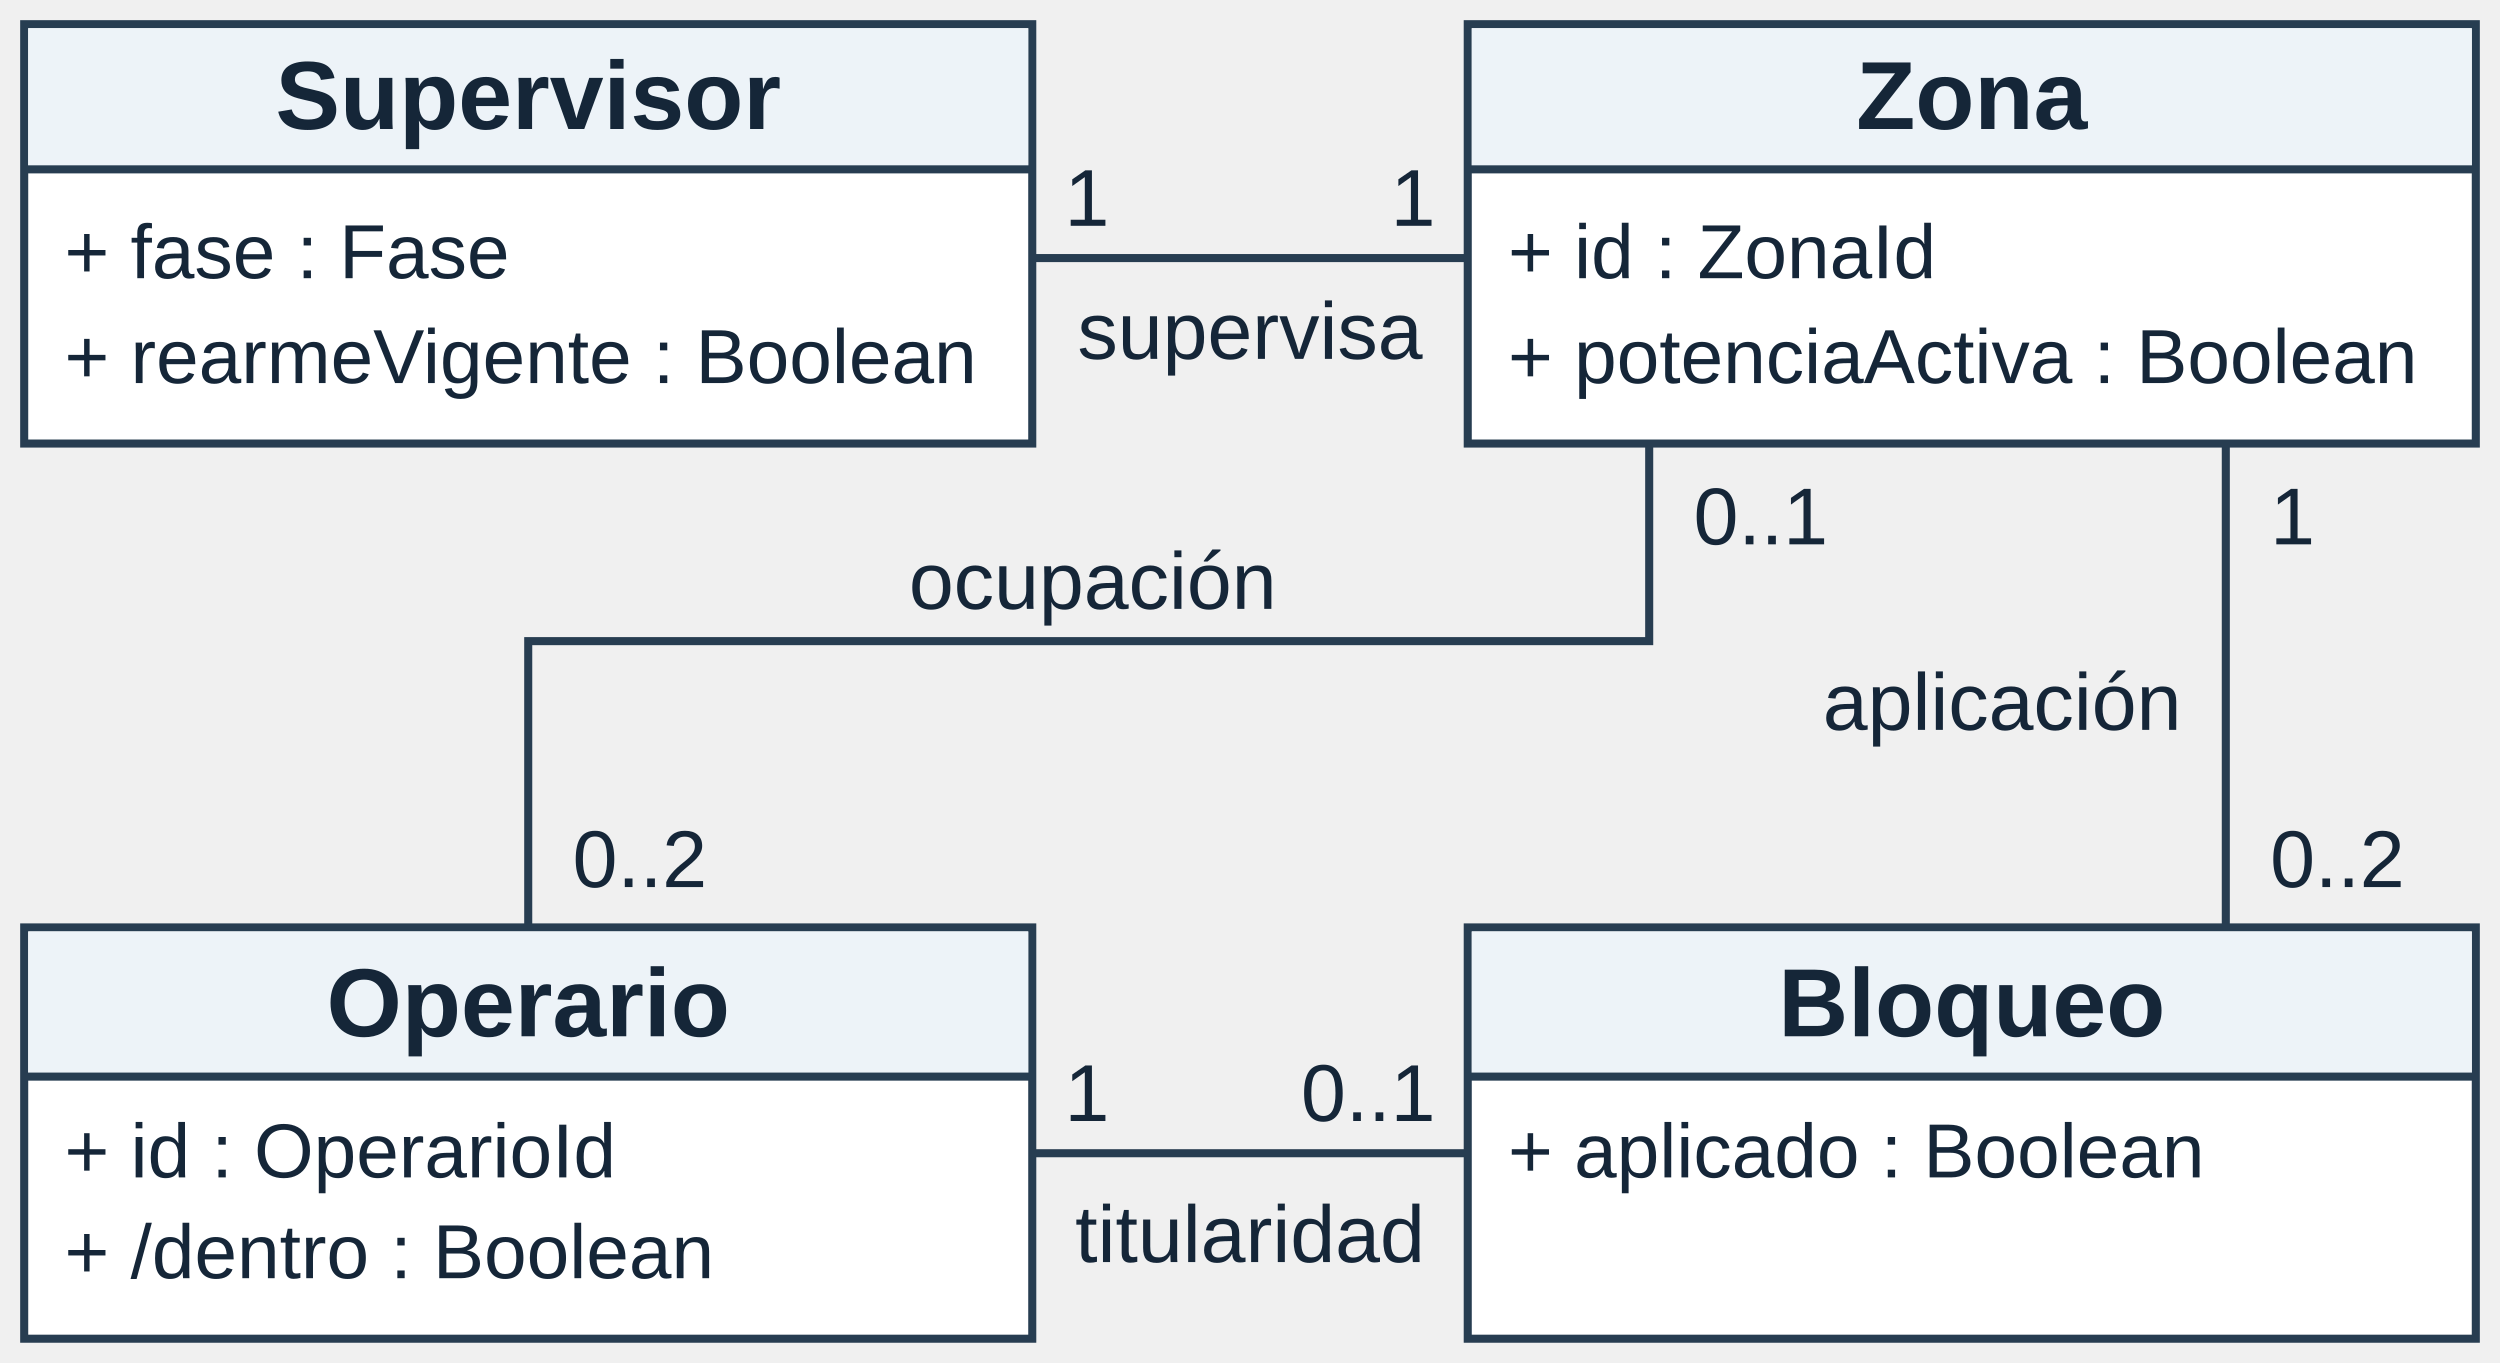
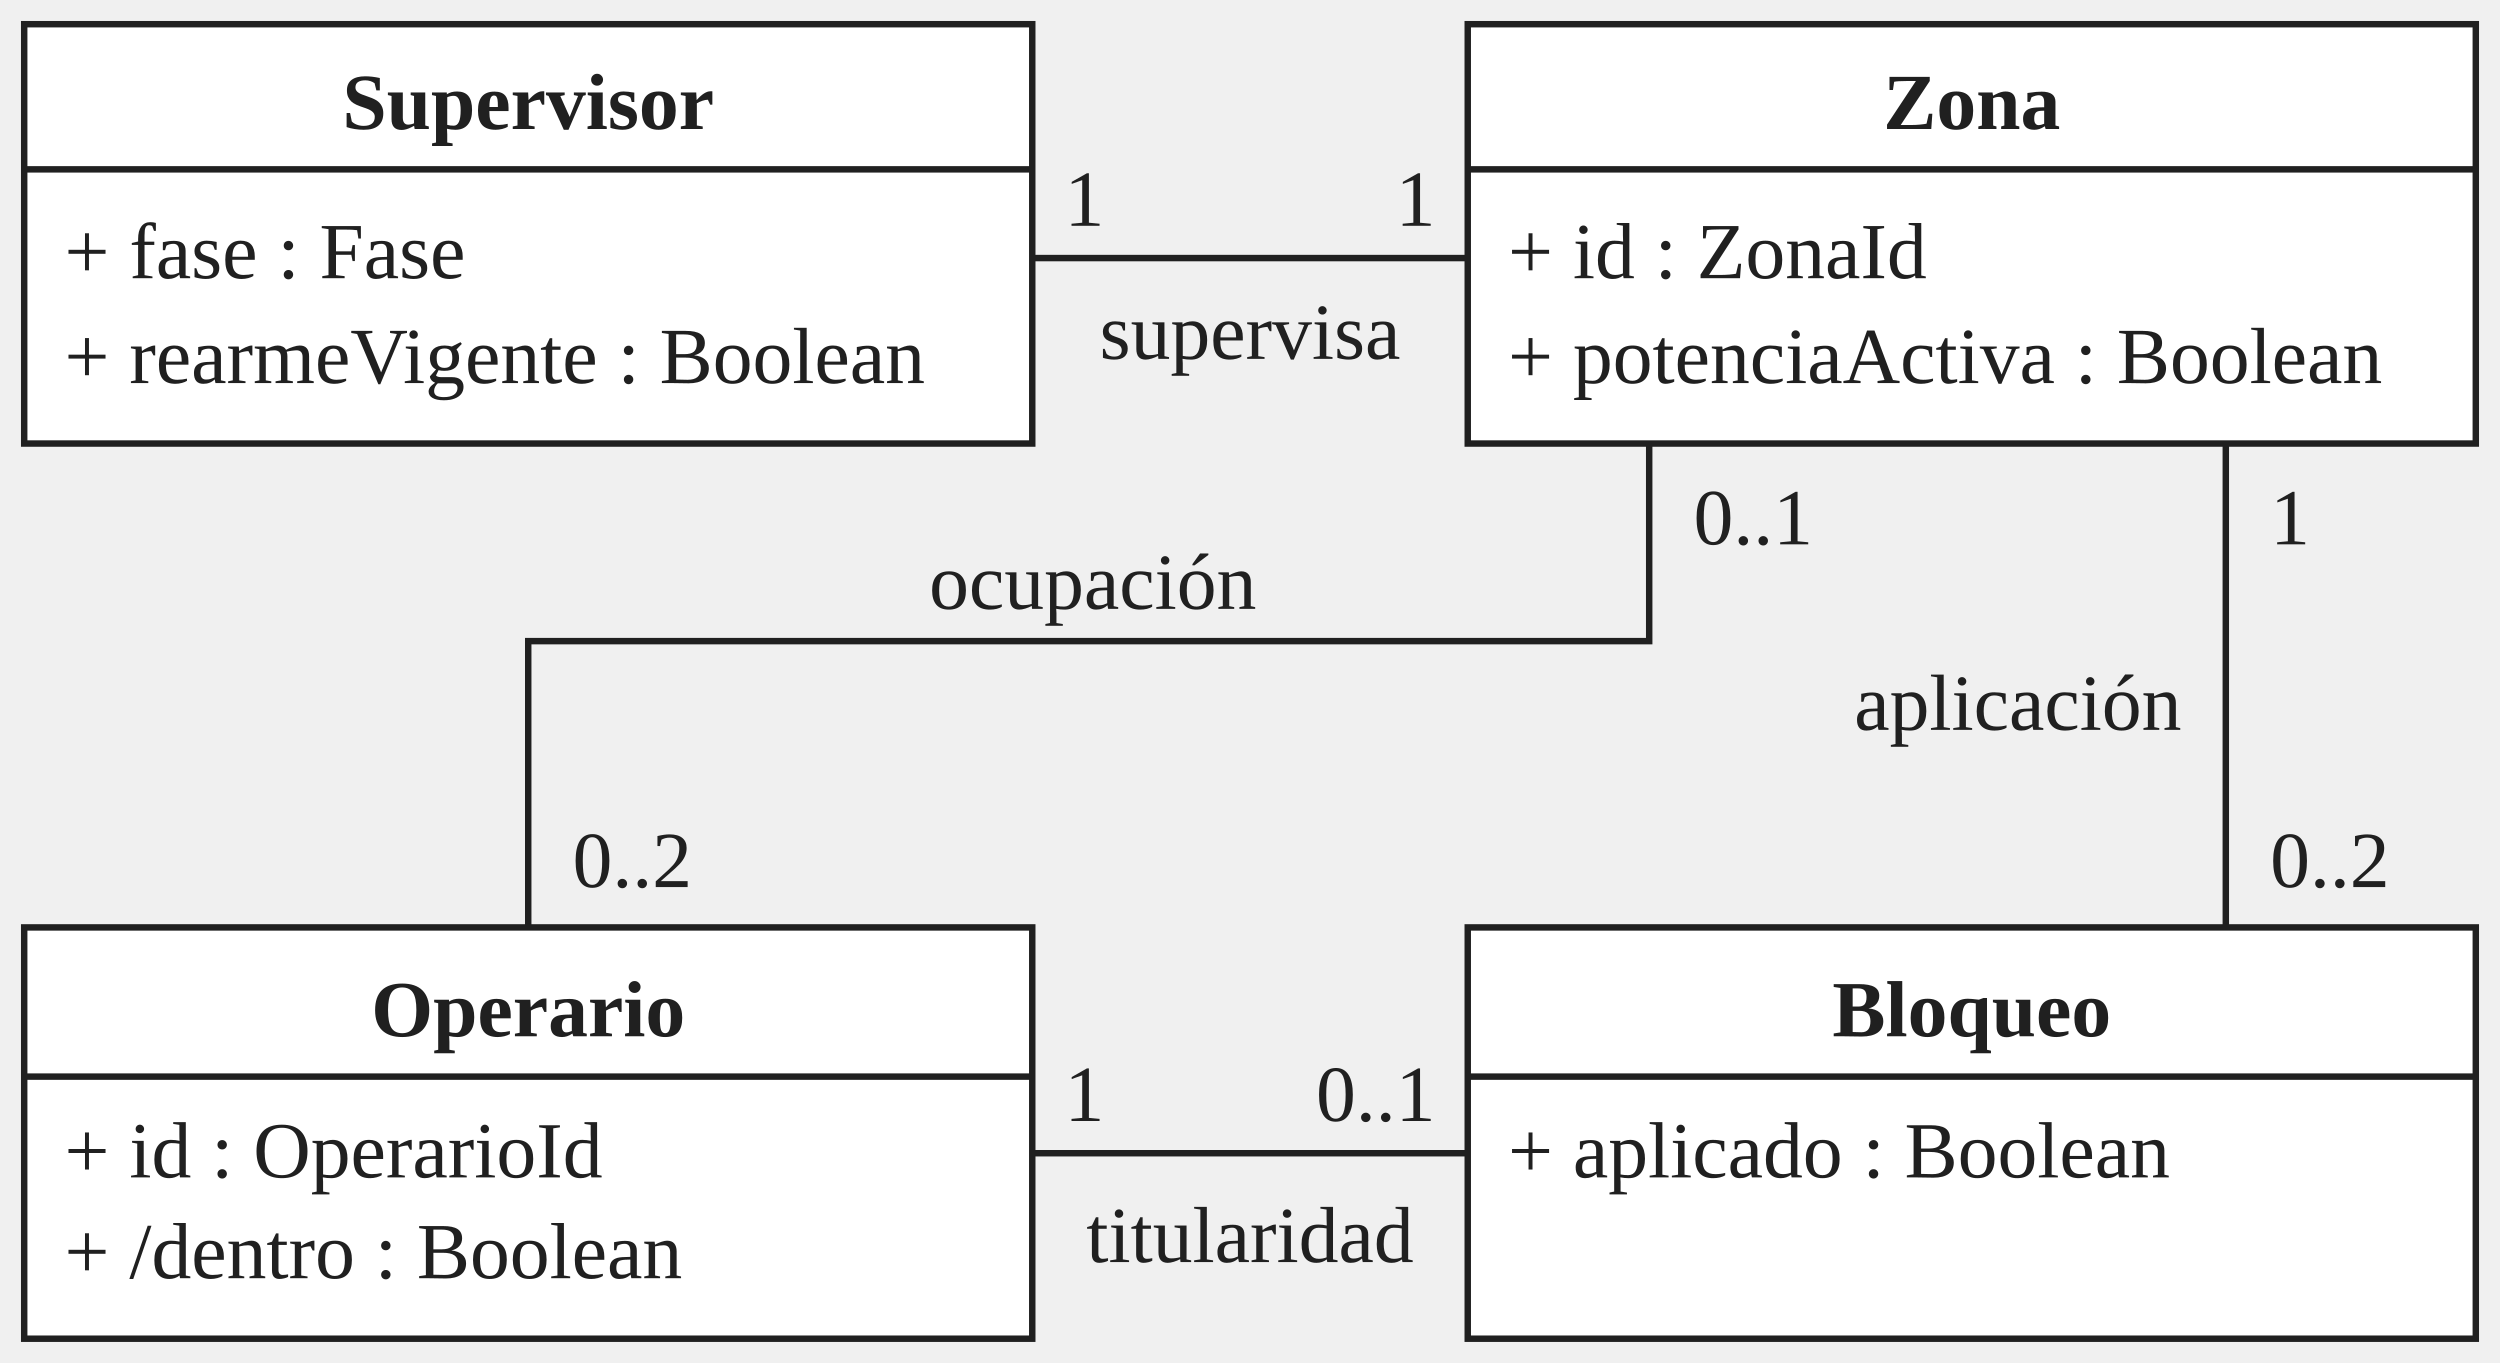
<svg xmlns="http://www.w3.org/2000/svg" width="620" height="338" viewBox="0 0 620 338" role="img" aria-labelledby="titulo descripcion">
  <style>
-     text { font-family:"Liberation Sans",sans-serif; fill:#152638; }
-     .clase { fill:#fff; stroke:#273d51; stroke-width:2; }
-     .cabecera { fill:#edf3f8; }
-     .separador,.asociacion { fill:none; stroke:#273d51; stroke-width:2; }
-     .nombre { font-size:24px; font-weight:700; text-anchor:middle; }
-     .atributo { font-size:19px; }
-     .multiplicidad { font-size:20px; }
-     .relacion { font-size:20px; text-anchor:middle; }
+     text { font-family:"Times New Roman","Nimbus Roman",serif; fill:#202020; }
+     .clase { fill:#fff; stroke:#202020; stroke-width:1.6; }
+     .cabecera { fill:#fff; }
+     .separador,.asociacion { fill:none; stroke:#202020; stroke-width:1.6; }
+     .nombre { font-size:19.75px; font-weight:700; text-anchor:middle; }
+     .atributo { font-size:19.75px; }
+     .multiplicidad { font-size:19.75px; }
+     .relacion { font-size:19.75px; text-anchor:middle; }
  </style>
  <g class="asociacion">
    <path d="M256 64H364" />
    <path d="M131 230V159H409V110" />
    <path d="M552 110V230" />
    <path d="M256 286H364" />
  </g>
  <g class="clase">
    <rect x="6" y="6" width="250" height="104" />
    <rect x="364" y="6" width="250" height="104" />
    <rect x="6" y="230" width="250" height="102" />
    <rect x="364" y="230" width="250" height="102" />
  </g>
  <g class="cabecera">
    <path d="M7 7H255V42H7Z M365 7H613V42H365Z M7 231H255V267H7Z M365 231H613V267H365Z" />
  </g>
  <path class="separador" d="M6 42H256 M364 42H614 M6 267H256 M364 267H614" />
  <g class="nombre">
    <text x="131" y="32">Supervisor</text>
    <text x="489" y="32">Zona</text>
    <text x="131" y="257">Operario</text>
    <text x="489" y="257">Bloqueo</text>
  </g>
  <g class="atributo">
    <text x="16" y="69">+ fase : Fase</text>
    <text x="16" y="95">+ rearmeVigente : Boolean</text>
    <text x="374" y="69">+ id : ZonaId</text>
    <text x="374" y="95">+ potenciaActiva : Boolean</text>
    <text x="16" y="292">+ id : OperarioId</text>
    <text x="16" y="317">+ /dentro : Boolean</text>
    <text x="374" y="292">+ aplicado : Boolean</text>
  </g>
  <g class="multiplicidad">
    <text x="264" y="56">1</text>
    <text x="356" y="56" text-anchor="end">1</text>
    <text x="420" y="135">0..1</text>
    <text x="142" y="220">0..2</text>
    <text x="563" y="135">1</text>
    <text x="563" y="220">0..2</text>
    <text x="264" y="278">1</text>
    <text x="356" y="278" text-anchor="end">0..1</text>
  </g>
  <g class="relacion">
    <text x="310" y="89">supervisa</text>
    <text x="271" y="151">ocupación</text>
    <text x="541" y="181" text-anchor="end">aplicación</text>
    <text x="310" y="313">titularidad</text>
  </g>
</svg>
